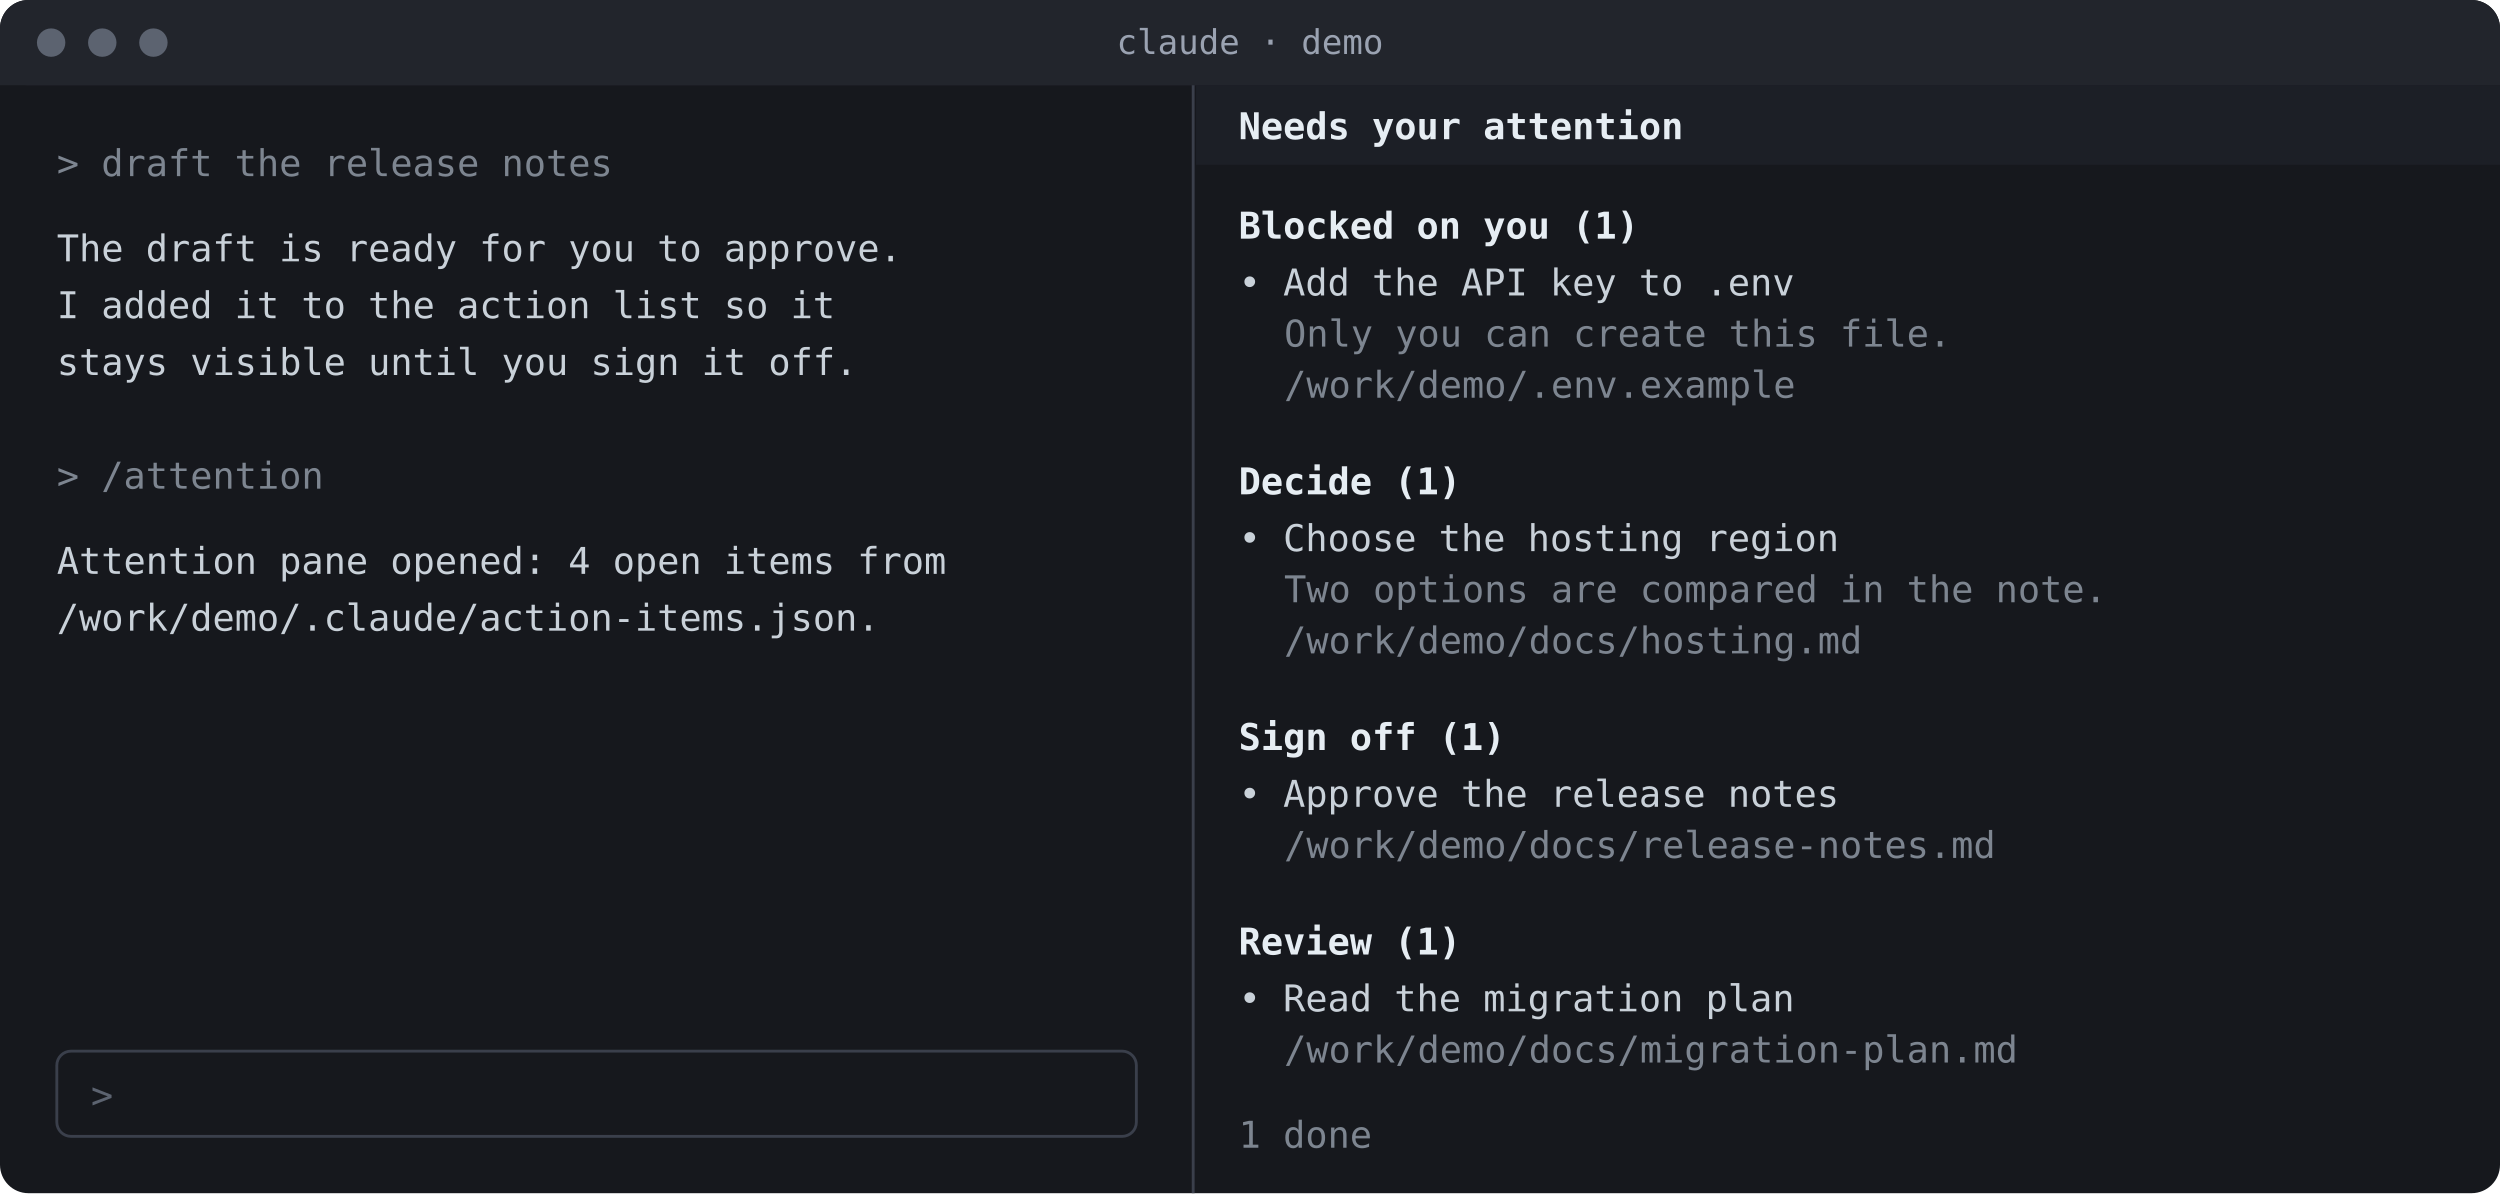
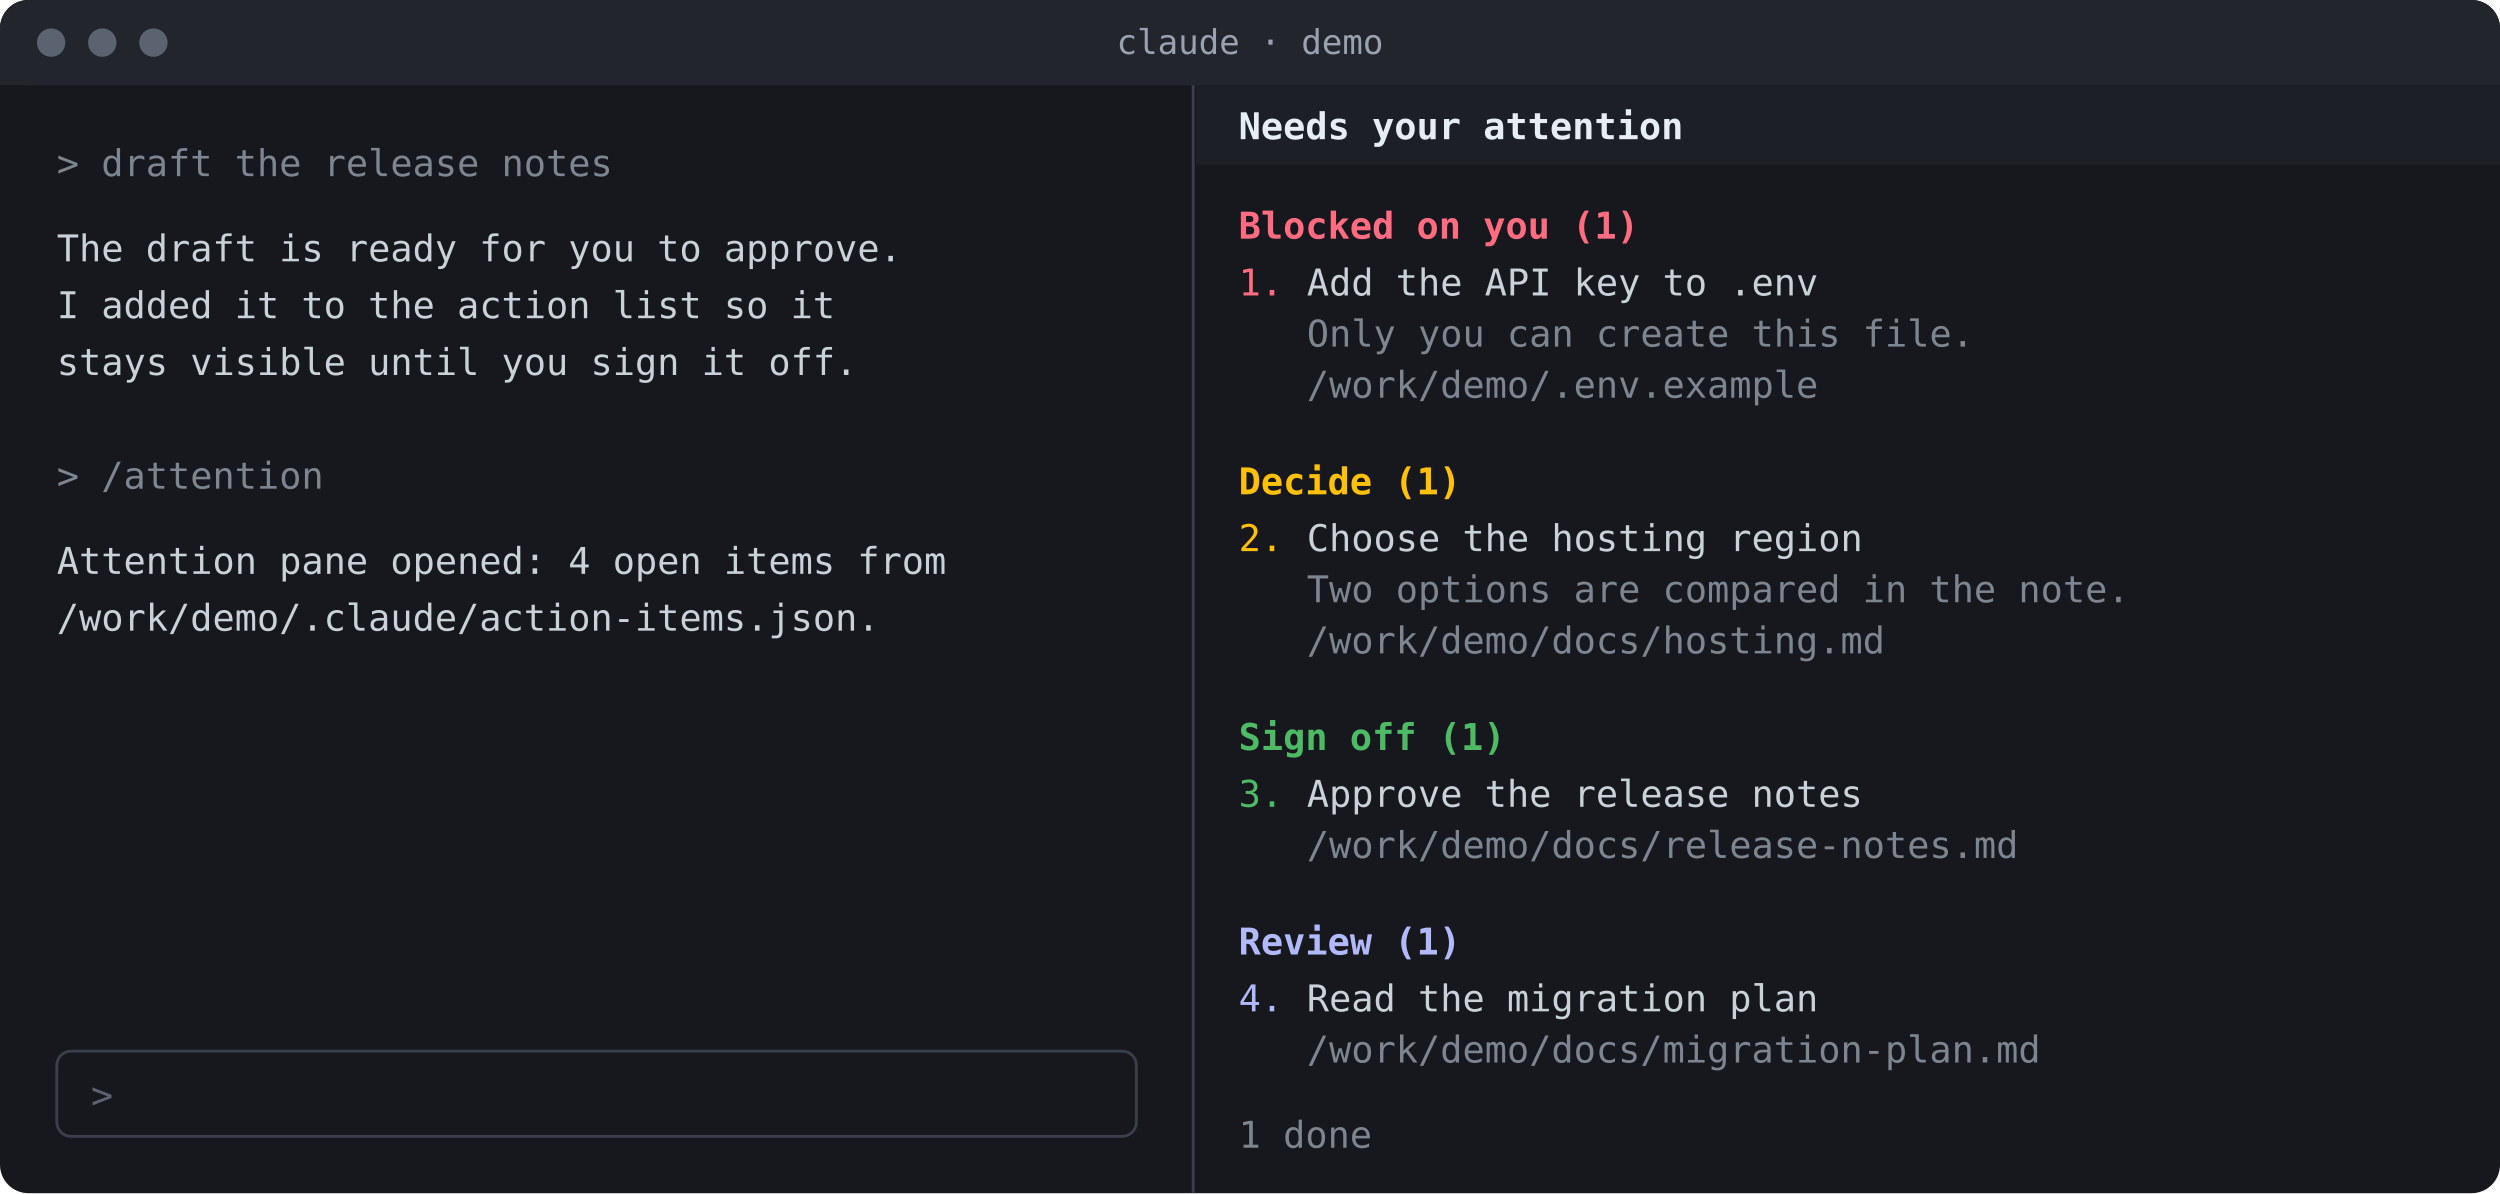
<svg xmlns="http://www.w3.org/2000/svg" viewBox="0 0 880 420" width="880" height="420" role="img" aria-labelledby="t d" font-family="ui-monospace, SFMono-Regular, Menlo, Consolas, monospace" font-size="13">
  <rect width="880" height="420" rx="10" fill="#16181d" />
  <rect width="880" height="30" rx="10" fill="#22252c" />
  <rect y="20" width="880" height="10" fill="#22252c" />
  <circle cx="18" cy="15" r="5" fill="#5c6370" />
  <circle cx="36" cy="15" r="5" fill="#5c6370" />
  <circle cx="54" cy="15" r="5" fill="#5c6370" />
  <text x="440" y="19" fill="#9aa2b1" text-anchor="middle" font-size="12">claude  ·  demo</text>
  <g fill="#c9d1d9">
    <text x="20" y="62" fill="#7d8590">&gt; draft the release notes</text>
    <text x="20" y="92">The draft is ready for you to approve.</text>
    <text x="20" y="112">I added it to the action list so it</text>
    <text x="20" y="132">stays visible until you sign it off.</text>
    <text x="20" y="172" fill="#7d8590">&gt; /attention</text>
    <text x="20" y="202">Attention pane opened: 4 open items from</text>
    <text x="20" y="222">/work/demo/.claude/action-items.json.</text>
  </g>
  <rect x="20" y="370" width="380" height="30" rx="5" fill="none" stroke="#3a3f4b" />
  <text x="32" y="390" fill="#5c6370">&gt;</text>
  <line x1="420" y1="30" x2="420" y2="420" stroke="#3a3f4b" />
  <rect x="421" y="30" width="459" height="28" fill="#1c1f26" />
  <text x="436" y="49" fill="#e6edf3" font-weight="700">Needs your attention</text>
  <g>
-     <text x="436" y="84" fill="#e6edf3" font-weight="700">Blocked on you (1)</text>
-     <text x="436" y="104" fill="#c9d1d9">• Add the API key to .env</text>
-     <text x="452" y="122" fill="#7d8590">Only you can create this file.</text>
-     <text x="452" y="140" fill="#7d8590">/work/demo/.env.example</text>
-     <text x="436" y="174" fill="#e6edf3" font-weight="700">Decide (1)</text>
-     <text x="436" y="194" fill="#c9d1d9">• Choose the hosting region</text>
-     <text x="452" y="212" fill="#7d8590">Two options are compared in the note.</text>
-     <text x="452" y="230" fill="#7d8590">/work/demo/docs/hosting.md</text>
-     <text x="436" y="264" fill="#e6edf3" font-weight="700">Sign off (1)</text>
-     <text x="436" y="284" fill="#c9d1d9">• Approve the release notes</text>
-     <text x="452" y="302" fill="#7d8590">/work/demo/docs/release-notes.md</text>
-     <text x="436" y="336" fill="#e6edf3" font-weight="700">Review (1)</text>
-     <text x="436" y="356" fill="#c9d1d9">• Read the migration plan</text>
-     <text x="452" y="374" fill="#7d8590">/work/demo/docs/migration-plan.md</text>
+     <text x="436" y="84" fill="#ff6b80" font-weight="700">Blocked on you (1)</text>
+     <text x="436" y="104" fill="#ff6b80">1.</text>
+     <text x="460" y="104" fill="#c9d1d9">Add the API key to .env</text>
+     <text x="460" y="122" fill="#7d8590">Only you can create this file.</text>
+     <text x="460" y="140" fill="#7d8590">/work/demo/.env.example</text>
+     <text x="436" y="174" fill="#ffc107" font-weight="700">Decide (1)</text>
+     <text x="436" y="194" fill="#ffc107">2.</text>
+     <text x="460" y="194" fill="#c9d1d9">Choose the hosting region</text>
+     <text x="460" y="212" fill="#7d8590">Two options are compared in the note.</text>
+     <text x="460" y="230" fill="#7d8590">/work/demo/docs/hosting.md</text>
+     <text x="436" y="264" fill="#4eba65" font-weight="700">Sign off (1)</text>
+     <text x="436" y="284" fill="#4eba65">3.</text>
+     <text x="460" y="284" fill="#c9d1d9">Approve the release notes</text>
+     <text x="460" y="302" fill="#7d8590">/work/demo/docs/release-notes.md</text>
+     <text x="436" y="336" fill="#b1b9f9" font-weight="700">Review (1)</text>
+     <text x="436" y="356" fill="#b1b9f9">4.</text>
+     <text x="460" y="356" fill="#c9d1d9">Read the migration plan</text>
+     <text x="460" y="374" fill="#7d8590">/work/demo/docs/migration-plan.md</text>
    <text x="436" y="404" fill="#7d8590">1 done</text>
  </g>
</svg>
